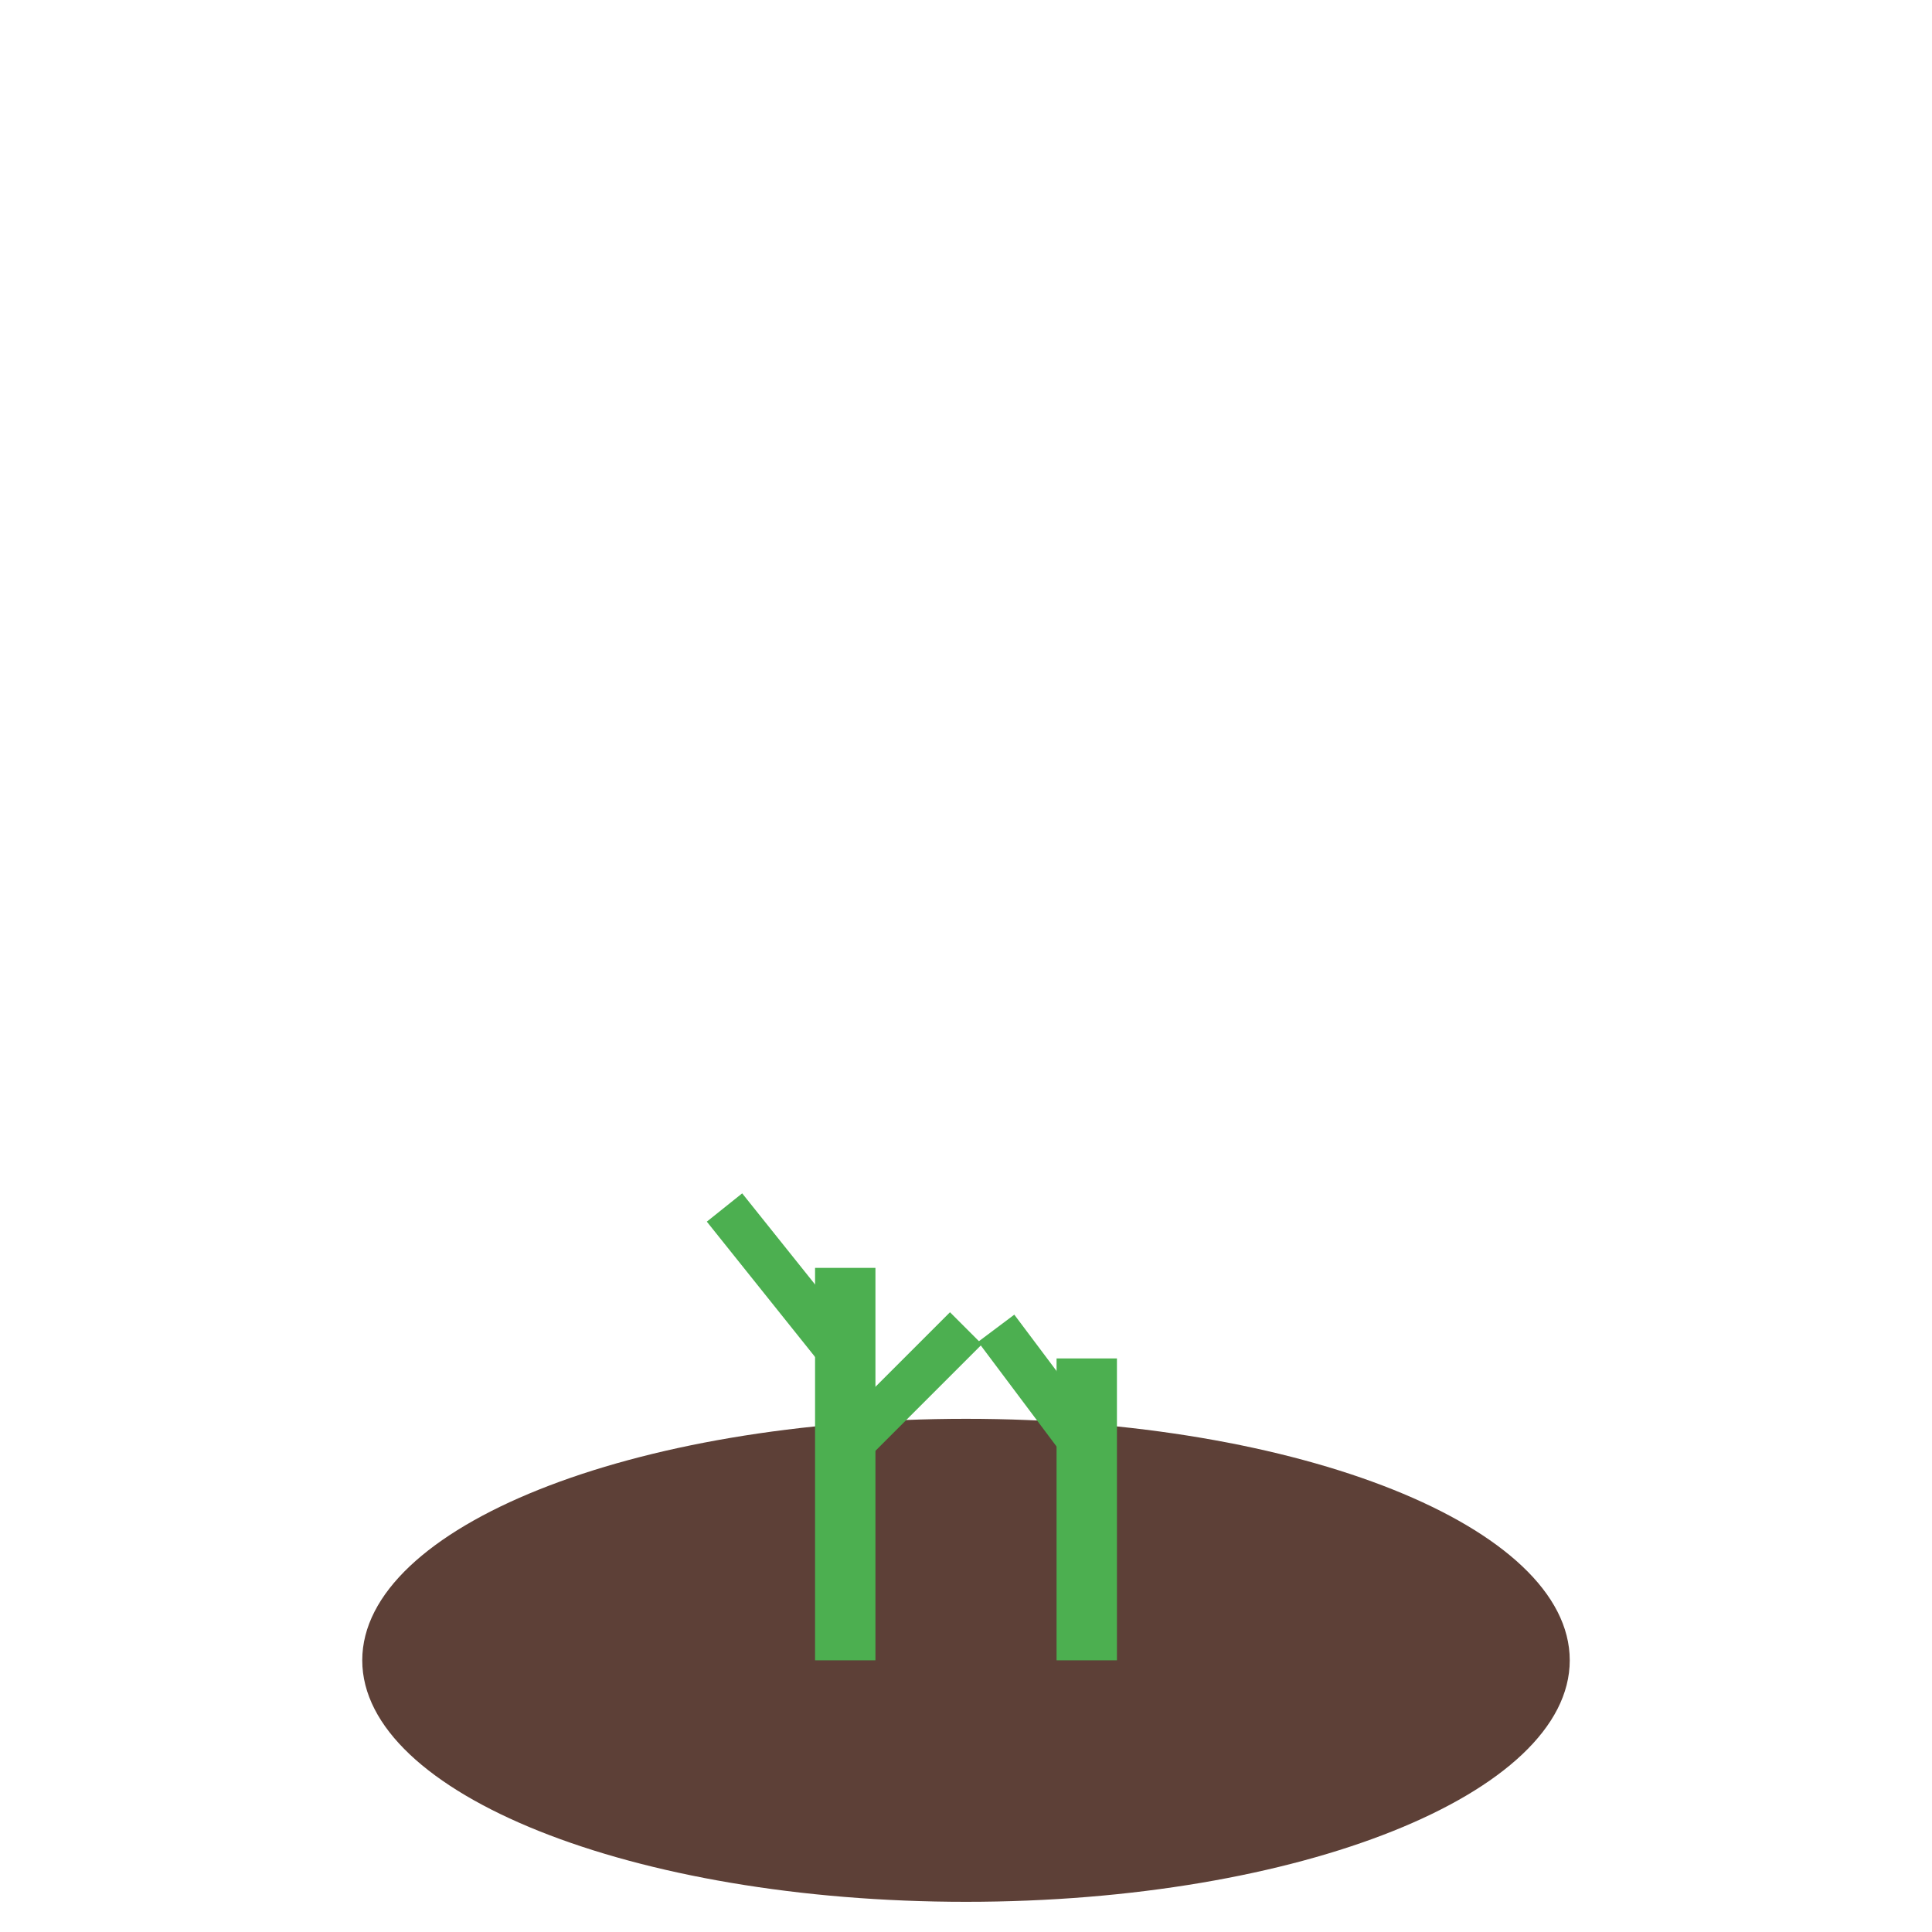
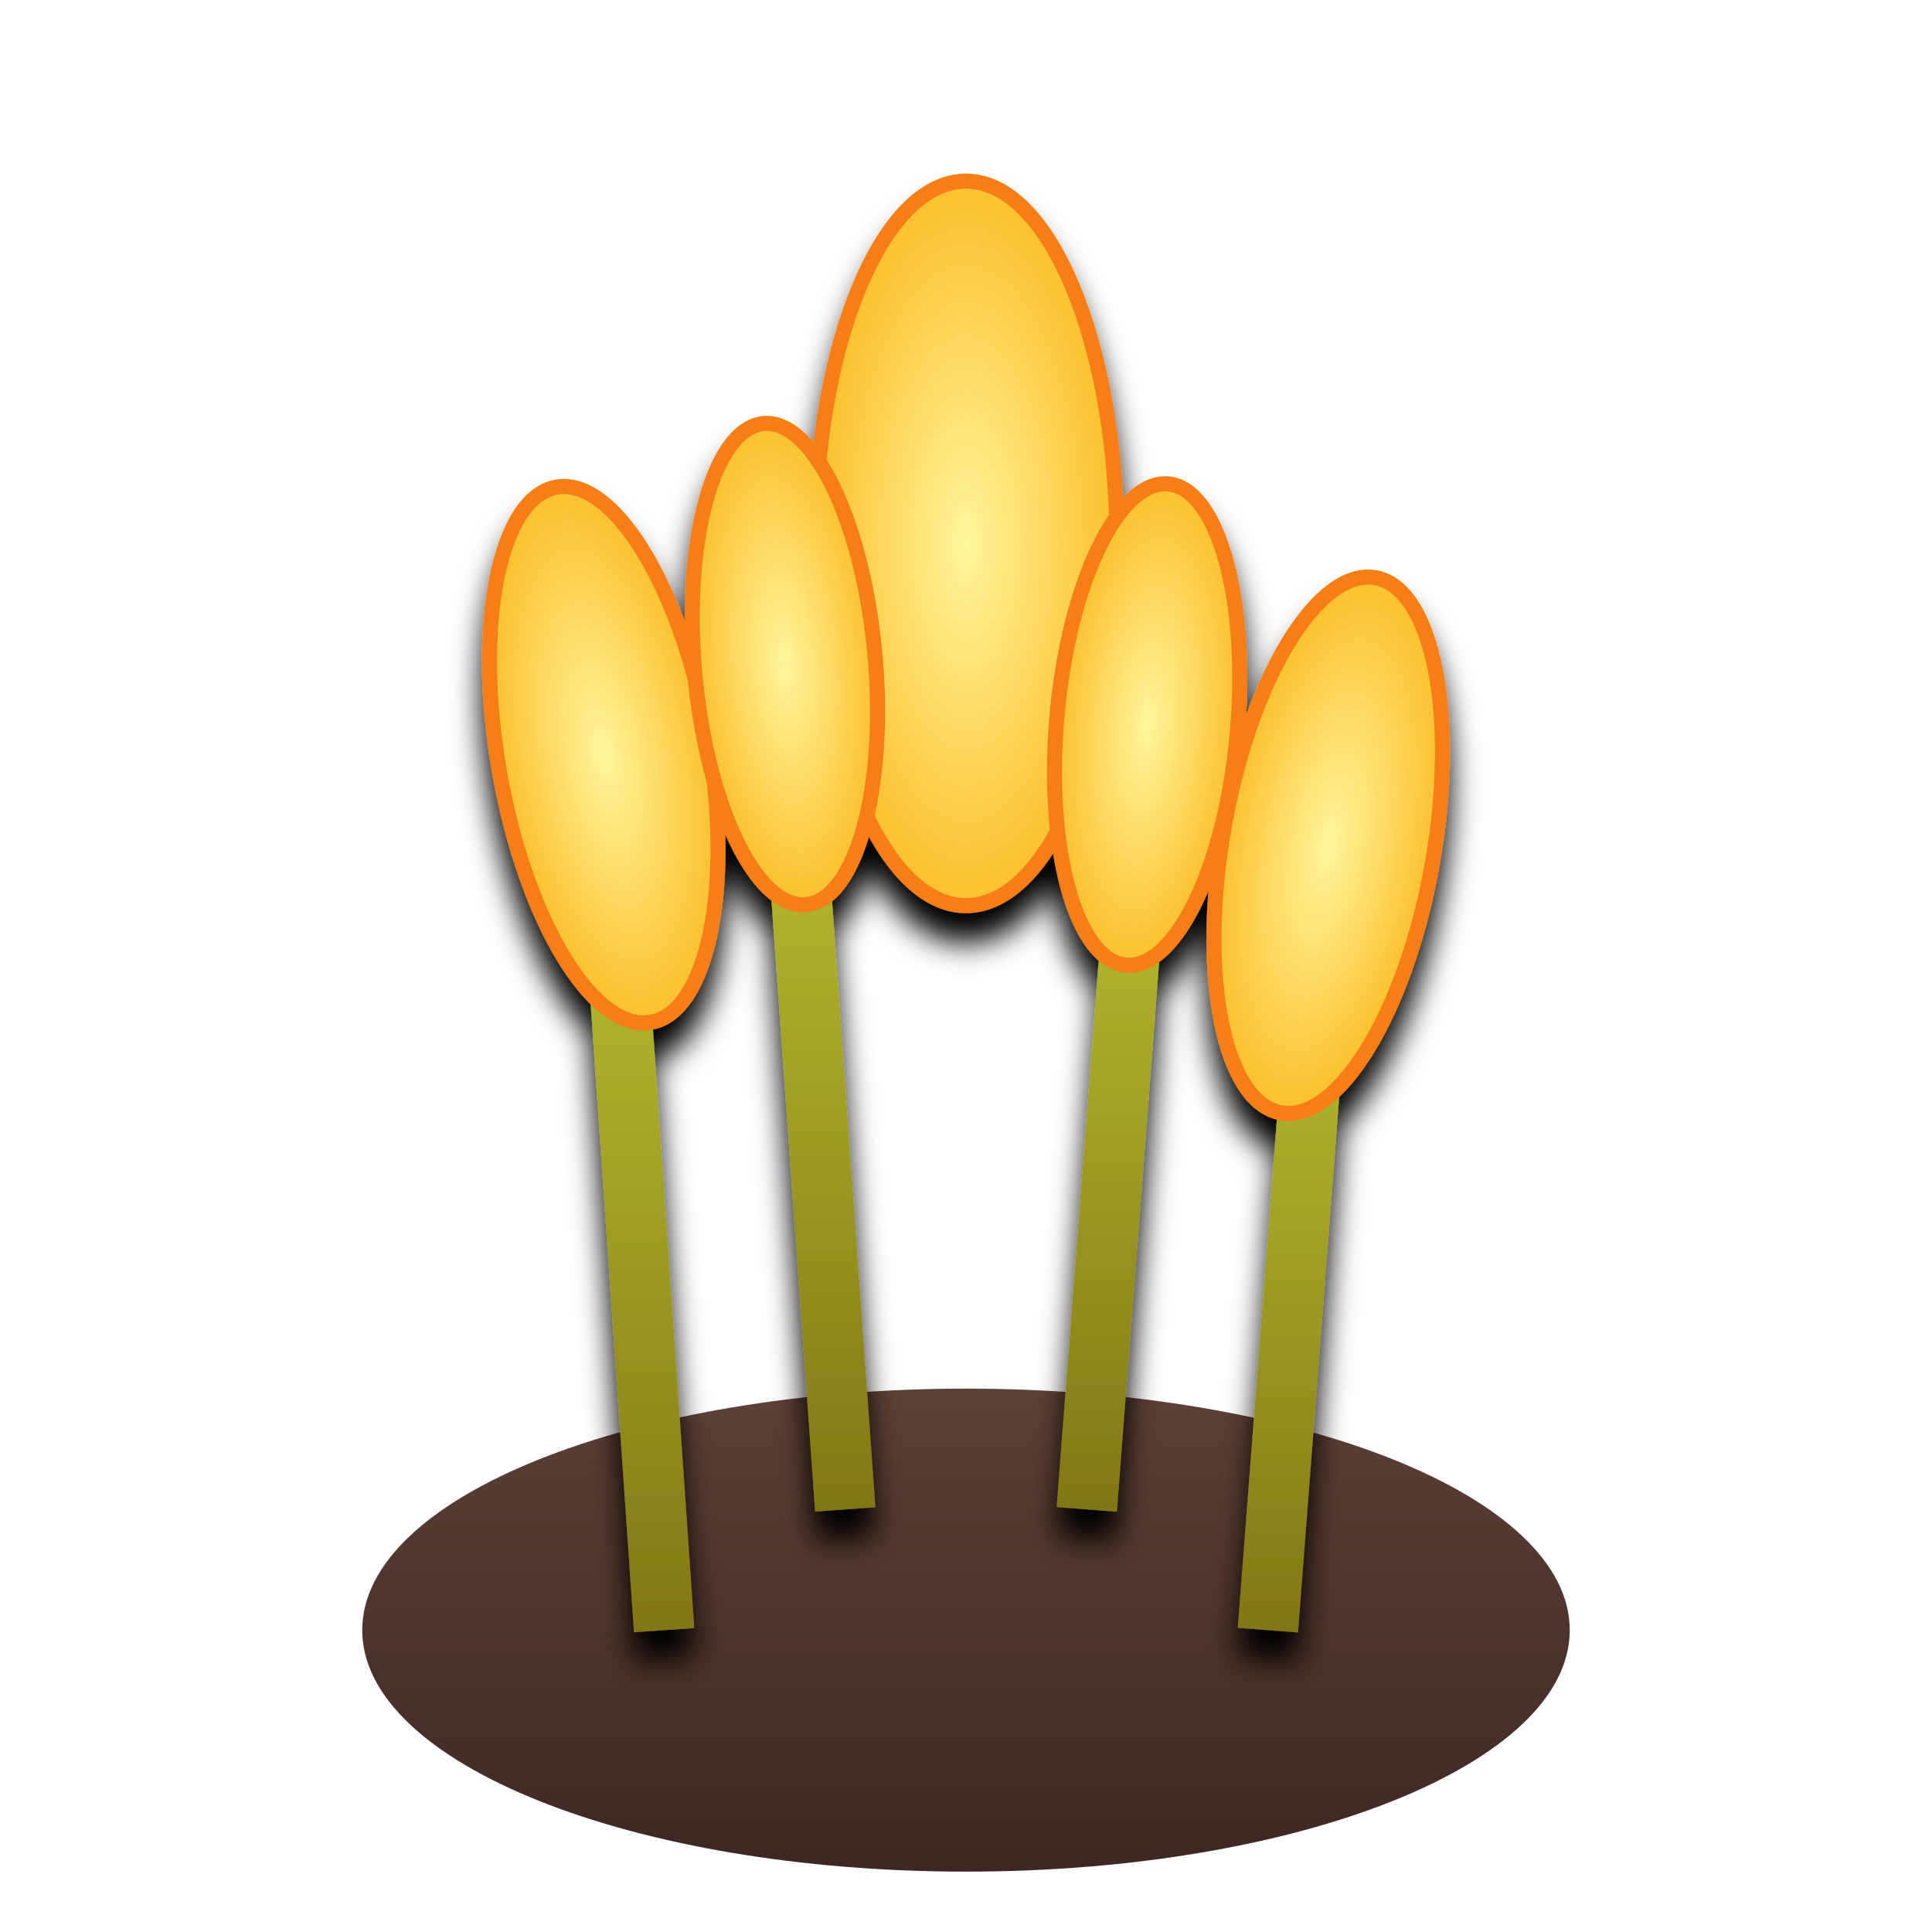
<svg xmlns="http://www.w3.org/2000/svg" width="64" height="64" viewBox="0 0 64 64">
-   <ellipse cx="32" cy="55" rx="20" ry="8" fill="#5D4037" />
-   <path d="M28 55 L28 42" stroke="#4CAF50" stroke-width="2" />
-   <path d="M28 45 L24 40" stroke="#4CAF50" stroke-width="1.5" />
-   <path d="M28 48 L32 44" stroke="#4CAF50" stroke-width="1.5" />
-   <path d="M36 55 L36 45" stroke="#4CAF50" stroke-width="2" />
-   <path d="M36 48 L33 44" stroke="#4CAF50" stroke-width="1.5" />
+   <defs>
+     <linearGradient id="stalkGrad" x1="0%" y1="0%" x2="0%" y2="100%">
+       <stop offset="0%" style="stop-color:#C0CA33;stop-opacity:1" />
+       <stop offset="100%" style="stop-color:#827717;stop-opacity:1" />
+     </linearGradient>
+     <radialGradient id="headGrad" cx="50%" cy="50%" r="50%" fx="50%" fy="50%">
+       <stop offset="0%" style="stop-color:#FFF59D;stop-opacity:1" />
+       <stop offset="100%" style="stop-color:#FBC02D;stop-opacity:1" />
+     </radialGradient>
+     <filter id="cropShadow">
+       <feGaussianBlur in="SourceAlpha" stdDeviation="0.5" />
+       <feOffset dx="0" dy="1" result="offsetblur" />
+       <feMerge>
+         <feMergeNode />
+         <feMergeNode in="SourceGraphic" />
+       </feMerge>
+     </filter>
+     <linearGradient id="soilGrad" x1="0%" y1="0%" x2="0%" y2="100%">
+       <stop offset="0%" style="stop-color:#5D4037;stop-opacity:1" />
+       <stop offset="100%" style="stop-color:#3E2723;stop-opacity:1" />
+     </linearGradient>
+   </defs>
+   <ellipse cx="32" cy="54" rx="20" ry="8" fill="url(#soilGrad)" />
+   <g filter="url(#cropShadow)">
+     <path d="M22 54 L 20 25" stroke="url(#stalkGrad)" stroke-width="2" fill="none" />
+     <ellipse cx="20" cy="25" rx="3.5" ry="9" fill="url(#headGrad)" stroke="#F57F17" stroke-width="0.5" transform="rotate(-10 20 25)" />
+     <path d="M42 54 L 44 28" stroke="url(#stalkGrad)" stroke-width="2" fill="none" />
+     <ellipse cx="44" cy="28" rx="3.5" ry="9" fill="url(#headGrad)" stroke="#F57F17" stroke-width="0.5" transform="rotate(10 44 28)" />
+     <path d="M32 54 L 32 18" stroke="url(#stalkGrad)" stroke-width="2.5" fill="none" />
+     <ellipse cx="32" cy="18" rx="5" ry="12" fill="url(#headGrad)" stroke="#F57F17" stroke-width="0.5" />
+     <path d="M28 50 L 26 22" stroke="url(#stalkGrad)" stroke-width="2" fill="none" />
+     <ellipse cx="26" cy="22" rx="3" ry="8" fill="url(#headGrad)" stroke="#F57F17" stroke-width="0.5" transform="rotate(-5 26 22)" />
+     <path d="M36 50 L 38 24" stroke="url(#stalkGrad)" stroke-width="2" fill="none" />
+     <ellipse cx="38" cy="24" rx="3" ry="8" fill="url(#headGrad)" stroke="#F57F17" stroke-width="0.5" transform="rotate(5 38 24)" />
+   </g>
</svg>
